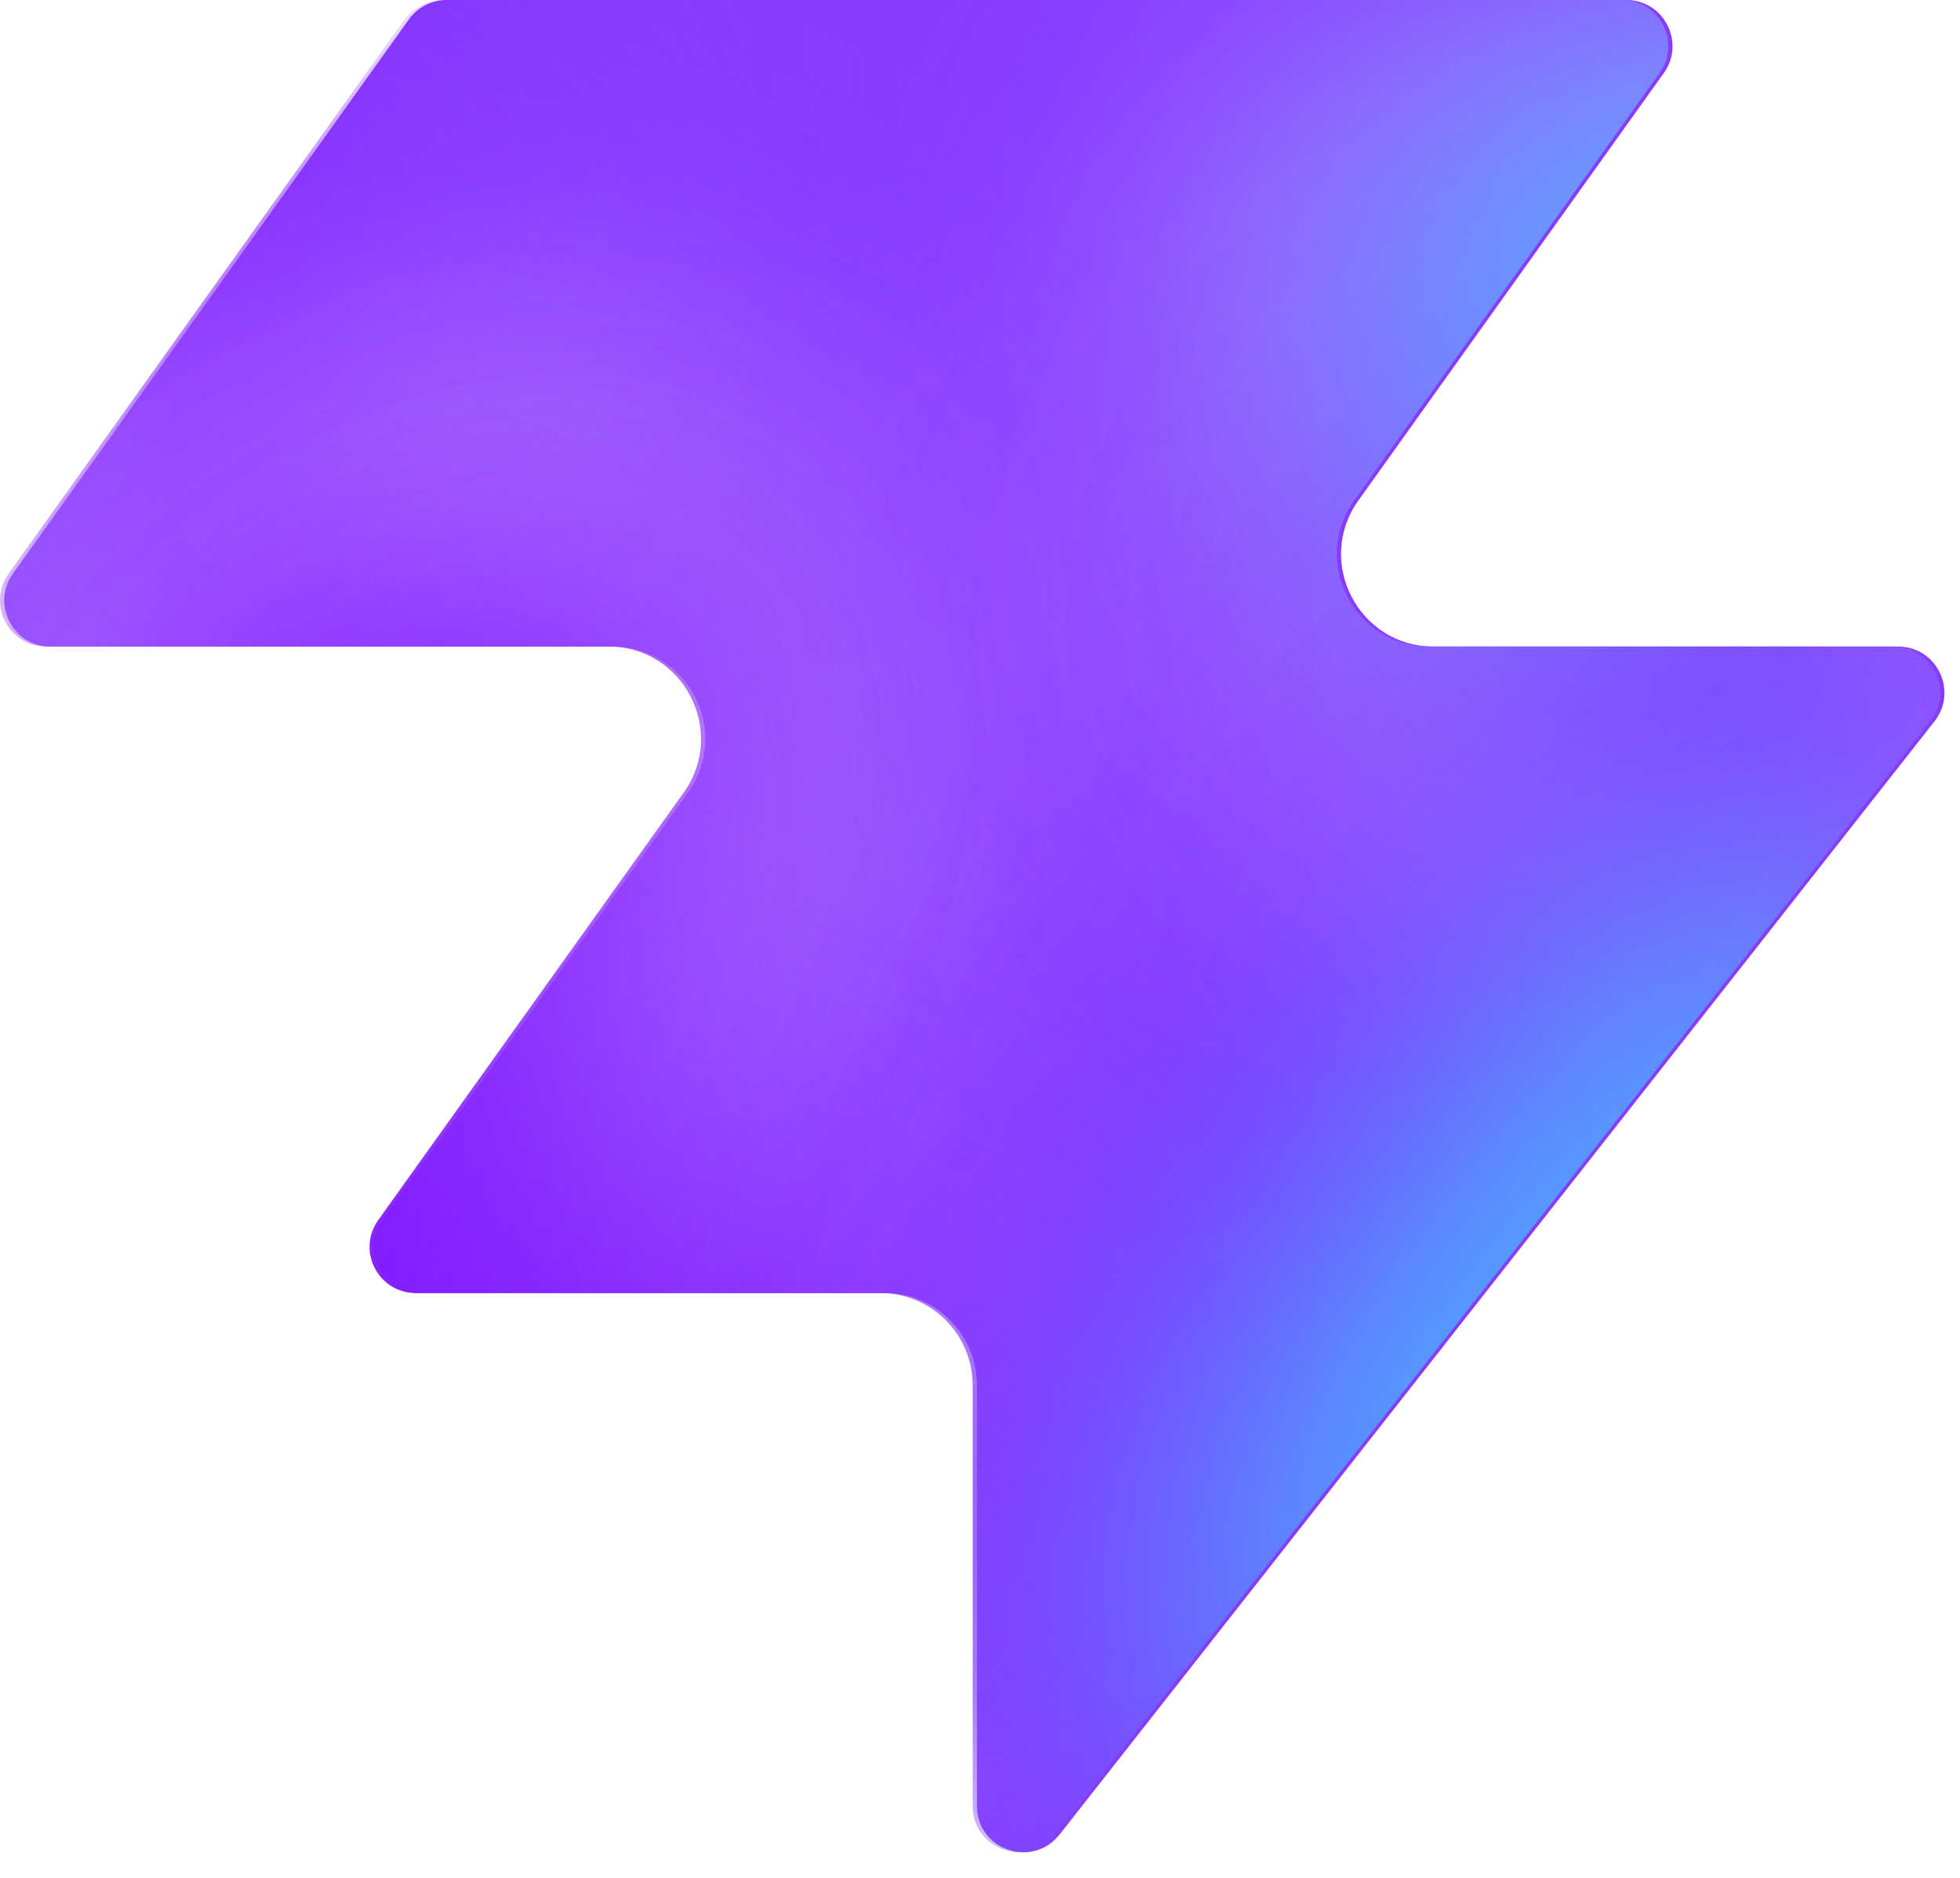
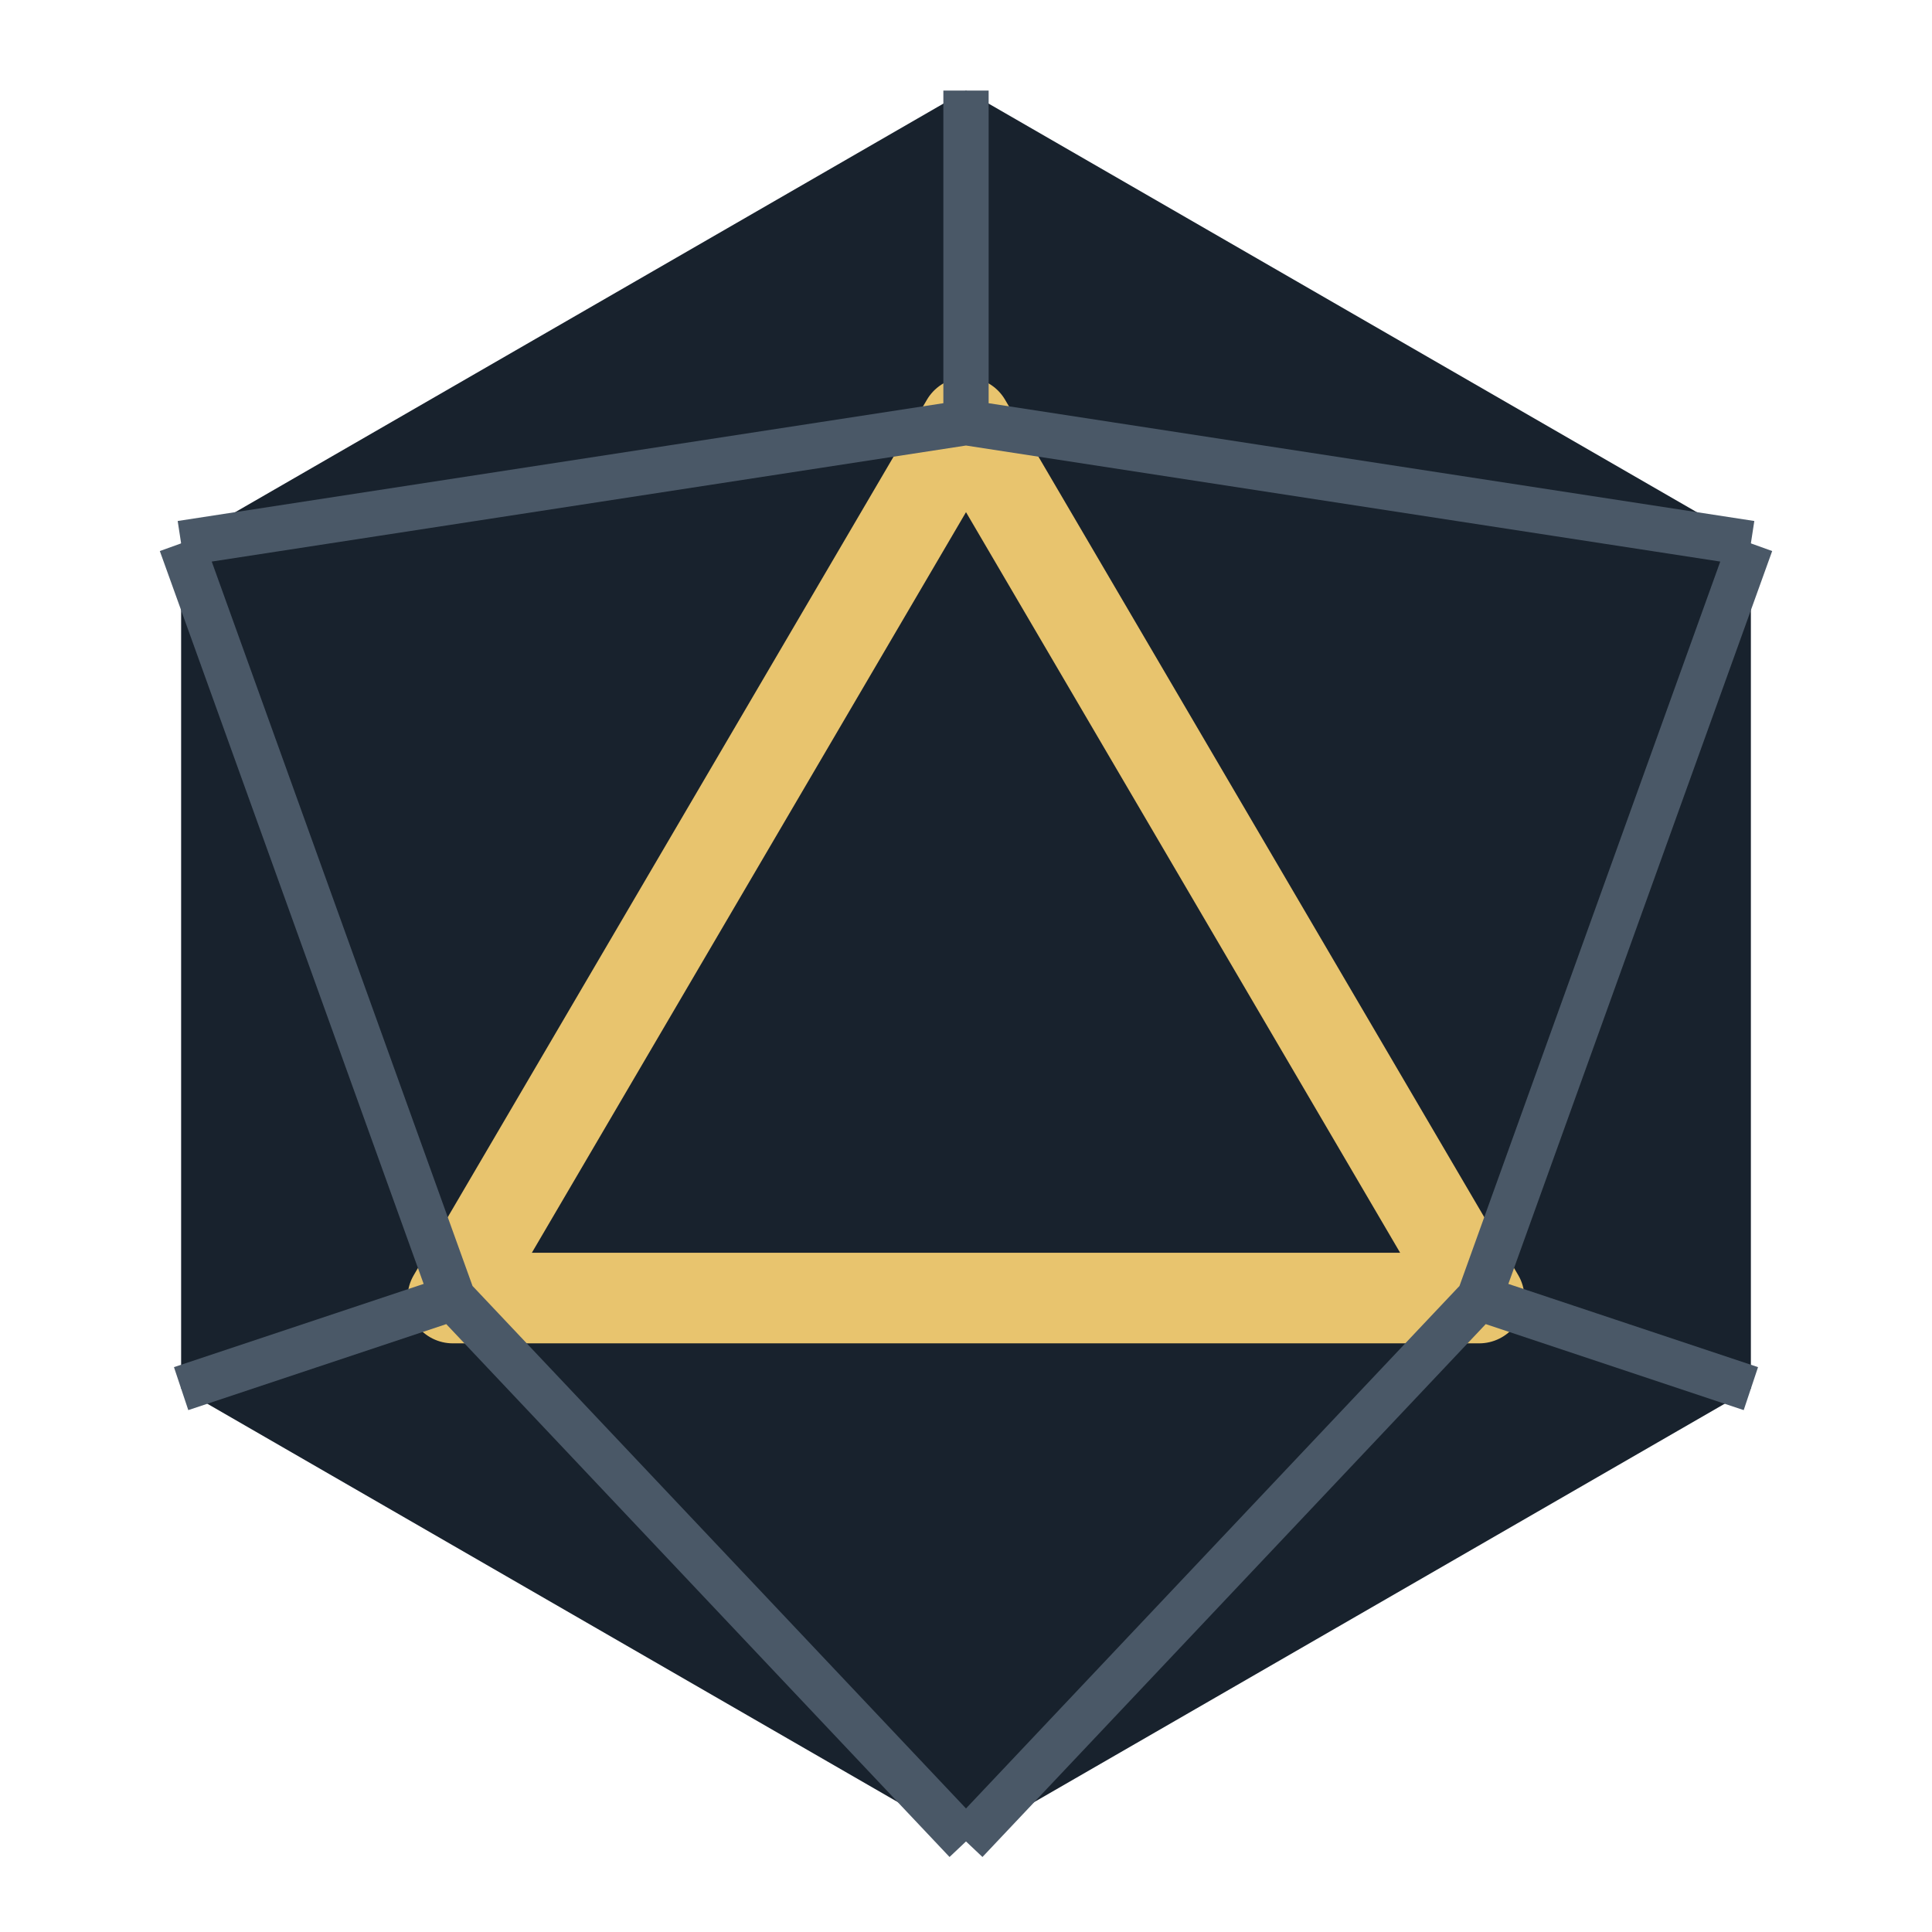
- <svg xmlns="http://www.w3.org/2000/svg" width="48" height="46" fill="none" viewBox="0 0 48 46">
-   <path fill="#863bff" d="M25.946 44.938c-.664.845-2.021.375-2.021-.698V33.937a2.26 2.26 0 0 0-2.262-2.262H10.287c-.92 0-1.456-1.04-.92-1.788l7.48-10.471c1.07-1.497 0-3.578-1.842-3.578H1.237c-.92 0-1.456-1.04-.92-1.788L10.013.474c.214-.297.556-.474.92-.474h28.894c.92 0 1.456 1.04.92 1.788l-7.48 10.471c-1.07 1.498 0 3.579 1.842 3.579h11.377c.943 0 1.473 1.088.89 1.83L25.947 44.94z" style="fill:#863bff;fill:color(display-p3 .525 .23 1);fill-opacity:1" />
-   <mask id="a" width="48" height="46" x="0" y="0" maskUnits="userSpaceOnUse" style="mask-type:alpha">
-     <path fill="#000" d="M25.842 44.938c-.664.844-2.021.375-2.021-.698V33.937a2.26 2.26 0 0 0-2.262-2.262H10.183c-.92 0-1.456-1.04-.92-1.788l7.48-10.471c1.07-1.498 0-3.579-1.842-3.579H1.133c-.92 0-1.456-1.04-.92-1.787L9.91.473c.214-.297.556-.474.92-.474h28.894c.92 0 1.456 1.04.92 1.788l-7.48 10.471c-1.07 1.498 0 3.578 1.842 3.578h11.377c.943 0 1.473 1.088.89 1.832L25.843 44.94z" style="fill:#000;fill-opacity:1" />
-   </mask>
-   <g mask="url(#a)">
-     <g filter="url(#b)">
-       <ellipse cx="5.508" cy="14.704" fill="#ede6ff" rx="5.508" ry="14.704" style="fill:#ede6ff;fill:color(display-p3 .927 .903 1);fill-opacity:1" transform="matrix(.00324 1 1 -.00324 -4.47 31.516)" />
-     </g>
-     <g filter="url(#c)">
-       <ellipse cx="10.399" cy="29.851" fill="#ede6ff" rx="10.399" ry="29.851" style="fill:#ede6ff;fill:color(display-p3 .927 .903 1);fill-opacity:1" transform="matrix(.00324 1 1 -.00324 -39.328 7.883)" />
-     </g>
-     <g filter="url(#d)">
-       <ellipse cx="5.508" cy="30.487" fill="#7e14ff" rx="5.508" ry="30.487" style="fill:#7e14ff;fill:color(display-p3 .492 .077 1);fill-opacity:1" transform="rotate(89.814 -25.913 -14.639)scale(1 -1)" />
-     </g>
-     <g filter="url(#e)">
-       <ellipse cx="5.508" cy="30.599" fill="#7e14ff" rx="5.508" ry="30.599" style="fill:#7e14ff;fill:color(display-p3 .492 .077 1);fill-opacity:1" transform="rotate(89.814 -32.644 -3.334)scale(1 -1)" />
-     </g>
-     <g filter="url(#f)">
-       <ellipse cx="5.508" cy="30.599" fill="#7e14ff" rx="5.508" ry="30.599" style="fill:#7e14ff;fill:color(display-p3 .492 .077 1);fill-opacity:1" transform="matrix(.00324 1 1 -.00324 -34.34 30.47)" />
-     </g>
-     <g filter="url(#g)">
-       <ellipse cx="14.072" cy="22.078" fill="#ede6ff" rx="14.072" ry="22.078" style="fill:#ede6ff;fill:color(display-p3 .927 .903 1);fill-opacity:1" transform="rotate(93.35 24.506 48.493)scale(-1 1)" />
-     </g>
-     <g filter="url(#h)">
-       <ellipse cx="3.47" cy="21.501" fill="#7e14ff" rx="3.47" ry="21.501" style="fill:#7e14ff;fill:color(display-p3 .492 .077 1);fill-opacity:1" transform="rotate(89.009 28.708 47.59)scale(-1 1)" />
-     </g>
-     <g filter="url(#i)">
-       <ellipse cx="3.47" cy="21.501" fill="#7e14ff" rx="3.47" ry="21.501" style="fill:#7e14ff;fill:color(display-p3 .492 .077 1);fill-opacity:1" transform="rotate(89.009 28.708 47.59)scale(-1 1)" />
-     </g>
-     <g filter="url(#j)">
-       <ellipse cx=".387" cy="8.972" fill="#7e14ff" rx="4.407" ry="29.108" style="fill:#7e14ff;fill:color(display-p3 .492 .077 1);fill-opacity:1" transform="rotate(39.51 .387 8.972)" />
-     </g>
-     <g filter="url(#k)">
-       <ellipse cx="47.523" cy="-6.092" fill="#7e14ff" rx="4.407" ry="29.108" style="fill:#7e14ff;fill:color(display-p3 .492 .077 1);fill-opacity:1" transform="rotate(37.892 47.523 -6.092)" />
-     </g>
-     <g filter="url(#l)">
-       <ellipse cx="41.412" cy="6.333" fill="#47bfff" rx="5.971" ry="9.665" style="fill:#47bfff;fill:color(display-p3 .28 .748 1);fill-opacity:1" transform="rotate(37.892 41.412 6.333)" />
-     </g>
-     <g filter="url(#m)">
-       <ellipse cx="-1.879" cy="38.332" fill="#7e14ff" rx="4.407" ry="29.108" style="fill:#7e14ff;fill:color(display-p3 .492 .077 1);fill-opacity:1" transform="rotate(37.892 -1.88 38.332)" />
-     </g>
-     <g filter="url(#n)">
-       <ellipse cx="-1.879" cy="38.332" fill="#7e14ff" rx="4.407" ry="29.108" style="fill:#7e14ff;fill:color(display-p3 .492 .077 1);fill-opacity:1" transform="rotate(37.892 -1.88 38.332)" />
-     </g>
-     <g filter="url(#o)">
-       <ellipse cx="35.651" cy="29.907" fill="#7e14ff" rx="4.407" ry="29.108" style="fill:#7e14ff;fill:color(display-p3 .492 .077 1);fill-opacity:1" transform="rotate(37.892 35.651 29.907)" />
-     </g>
-     <g filter="url(#p)">
-       <ellipse cx="38.418" cy="32.4" fill="#47bfff" rx="5.971" ry="15.297" style="fill:#47bfff;fill:color(display-p3 .28 .748 1);fill-opacity:1" transform="rotate(37.892 38.418 32.4)" />
-     </g>
-   </g>
-   <defs>
-     <filter id="b" width="60.045" height="41.654" x="-19.77" y="16.149" color-interpolation-filters="sRGB" filterUnits="userSpaceOnUse">
-       <feFlood flood-opacity="0" result="BackgroundImageFix" />
-       <feBlend in="SourceGraphic" in2="BackgroundImageFix" result="shape" />
-       <feGaussianBlur result="effect1_foregroundBlur_2002_17158" stdDeviation="7.659" />
-     </filter>
-     <filter id="c" width="90.34" height="51.437" x="-54.613" y="-7.533" color-interpolation-filters="sRGB" filterUnits="userSpaceOnUse">
-       <feFlood flood-opacity="0" result="BackgroundImageFix" />
-       <feBlend in="SourceGraphic" in2="BackgroundImageFix" result="shape" />
-       <feGaussianBlur result="effect1_foregroundBlur_2002_17158" stdDeviation="7.659" />
-     </filter>
-     <filter id="d" width="79.355" height="29.4" x="-49.64" y="2.03" color-interpolation-filters="sRGB" filterUnits="userSpaceOnUse">
-       <feFlood flood-opacity="0" result="BackgroundImageFix" />
-       <feBlend in="SourceGraphic" in2="BackgroundImageFix" result="shape" />
-       <feGaussianBlur result="effect1_foregroundBlur_2002_17158" stdDeviation="4.596" />
-     </filter>
-     <filter id="e" width="79.579" height="29.4" x="-45.045" y="20.029" color-interpolation-filters="sRGB" filterUnits="userSpaceOnUse">
-       <feFlood flood-opacity="0" result="BackgroundImageFix" />
-       <feBlend in="SourceGraphic" in2="BackgroundImageFix" result="shape" />
-       <feGaussianBlur result="effect1_foregroundBlur_2002_17158" stdDeviation="4.596" />
-     </filter>
-     <filter id="f" width="79.579" height="29.4" x="-43.513" y="21.178" color-interpolation-filters="sRGB" filterUnits="userSpaceOnUse">
-       <feFlood flood-opacity="0" result="BackgroundImageFix" />
-       <feBlend in="SourceGraphic" in2="BackgroundImageFix" result="shape" />
-       <feGaussianBlur result="effect1_foregroundBlur_2002_17158" stdDeviation="4.596" />
-     </filter>
-     <filter id="g" width="74.749" height="58.852" x="15.756" y="-17.901" color-interpolation-filters="sRGB" filterUnits="userSpaceOnUse">
-       <feFlood flood-opacity="0" result="BackgroundImageFix" />
-       <feBlend in="SourceGraphic" in2="BackgroundImageFix" result="shape" />
-       <feGaussianBlur result="effect1_foregroundBlur_2002_17158" stdDeviation="7.659" />
-     </filter>
-     <filter id="h" width="61.377" height="25.362" x="23.548" y="2.284" color-interpolation-filters="sRGB" filterUnits="userSpaceOnUse">
-       <feFlood flood-opacity="0" result="BackgroundImageFix" />
-       <feBlend in="SourceGraphic" in2="BackgroundImageFix" result="shape" />
-       <feGaussianBlur result="effect1_foregroundBlur_2002_17158" stdDeviation="4.596" />
-     </filter>
-     <filter id="i" width="61.377" height="25.362" x="23.548" y="2.284" color-interpolation-filters="sRGB" filterUnits="userSpaceOnUse">
-       <feFlood flood-opacity="0" result="BackgroundImageFix" />
-       <feBlend in="SourceGraphic" in2="BackgroundImageFix" result="shape" />
-       <feGaussianBlur result="effect1_foregroundBlur_2002_17158" stdDeviation="4.596" />
-     </filter>
-     <filter id="j" width="56.045" height="63.649" x="-27.636" y="-22.853" color-interpolation-filters="sRGB" filterUnits="userSpaceOnUse">
-       <feFlood flood-opacity="0" result="BackgroundImageFix" />
-       <feBlend in="SourceGraphic" in2="BackgroundImageFix" result="shape" />
-       <feGaussianBlur result="effect1_foregroundBlur_2002_17158" stdDeviation="4.596" />
-     </filter>
-     <filter id="k" width="54.814" height="64.646" x="20.116" y="-38.415" color-interpolation-filters="sRGB" filterUnits="userSpaceOnUse">
-       <feFlood flood-opacity="0" result="BackgroundImageFix" />
-       <feBlend in="SourceGraphic" in2="BackgroundImageFix" result="shape" />
-       <feGaussianBlur result="effect1_foregroundBlur_2002_17158" stdDeviation="4.596" />
-     </filter>
-     <filter id="l" width="33.541" height="35.313" x="24.641" y="-11.323" color-interpolation-filters="sRGB" filterUnits="userSpaceOnUse">
-       <feFlood flood-opacity="0" result="BackgroundImageFix" />
-       <feBlend in="SourceGraphic" in2="BackgroundImageFix" result="shape" />
-       <feGaussianBlur result="effect1_foregroundBlur_2002_17158" stdDeviation="4.596" />
-     </filter>
-     <filter id="m" width="54.814" height="64.646" x="-29.286" y="6.009" color-interpolation-filters="sRGB" filterUnits="userSpaceOnUse">
-       <feFlood flood-opacity="0" result="BackgroundImageFix" />
-       <feBlend in="SourceGraphic" in2="BackgroundImageFix" result="shape" />
-       <feGaussianBlur result="effect1_foregroundBlur_2002_17158" stdDeviation="4.596" />
-     </filter>
-     <filter id="n" width="54.814" height="64.646" x="-29.286" y="6.009" color-interpolation-filters="sRGB" filterUnits="userSpaceOnUse">
-       <feFlood flood-opacity="0" result="BackgroundImageFix" />
-       <feBlend in="SourceGraphic" in2="BackgroundImageFix" result="shape" />
-       <feGaussianBlur result="effect1_foregroundBlur_2002_17158" stdDeviation="4.596" />
-     </filter>
-     <filter id="o" width="54.814" height="64.646" x="8.244" y="-2.416" color-interpolation-filters="sRGB" filterUnits="userSpaceOnUse">
-       <feFlood flood-opacity="0" result="BackgroundImageFix" />
-       <feBlend in="SourceGraphic" in2="BackgroundImageFix" result="shape" />
-       <feGaussianBlur result="effect1_foregroundBlur_2002_17158" stdDeviation="4.596" />
-     </filter>
-     <filter id="p" width="39.409" height="43.623" x="18.713" y="10.588" color-interpolation-filters="sRGB" filterUnits="userSpaceOnUse">
-       <feFlood flood-opacity="0" result="BackgroundImageFix" />
-       <feBlend in="SourceGraphic" in2="BackgroundImageFix" result="shape" />
-       <feGaussianBlur result="effect1_foregroundBlur_2002_17158" stdDeviation="4.596" />
-     </filter>
-   </defs>
+ <svg xmlns="http://www.w3.org/2000/svg" viewBox="0 0 64 64">
+   <polygon points="32,3 58,18 58,46 32,61 6,46 6,18" fill="#18222d" />
+   <polygon points="32,14 49,43 15,43" fill="none" stroke="#e8c46e" stroke-width="3" stroke-linejoin="round" />
+   <path d="M32 3 32 14 M58 18 49 43 M6 18 15 43 M32 61 15 43 M32 61 49 43 M6 46 15 43 M58 46 49 43 M6 18 32 14 58 18" stroke="#4a5867" stroke-width="1.5" fill="none" />
</svg>
